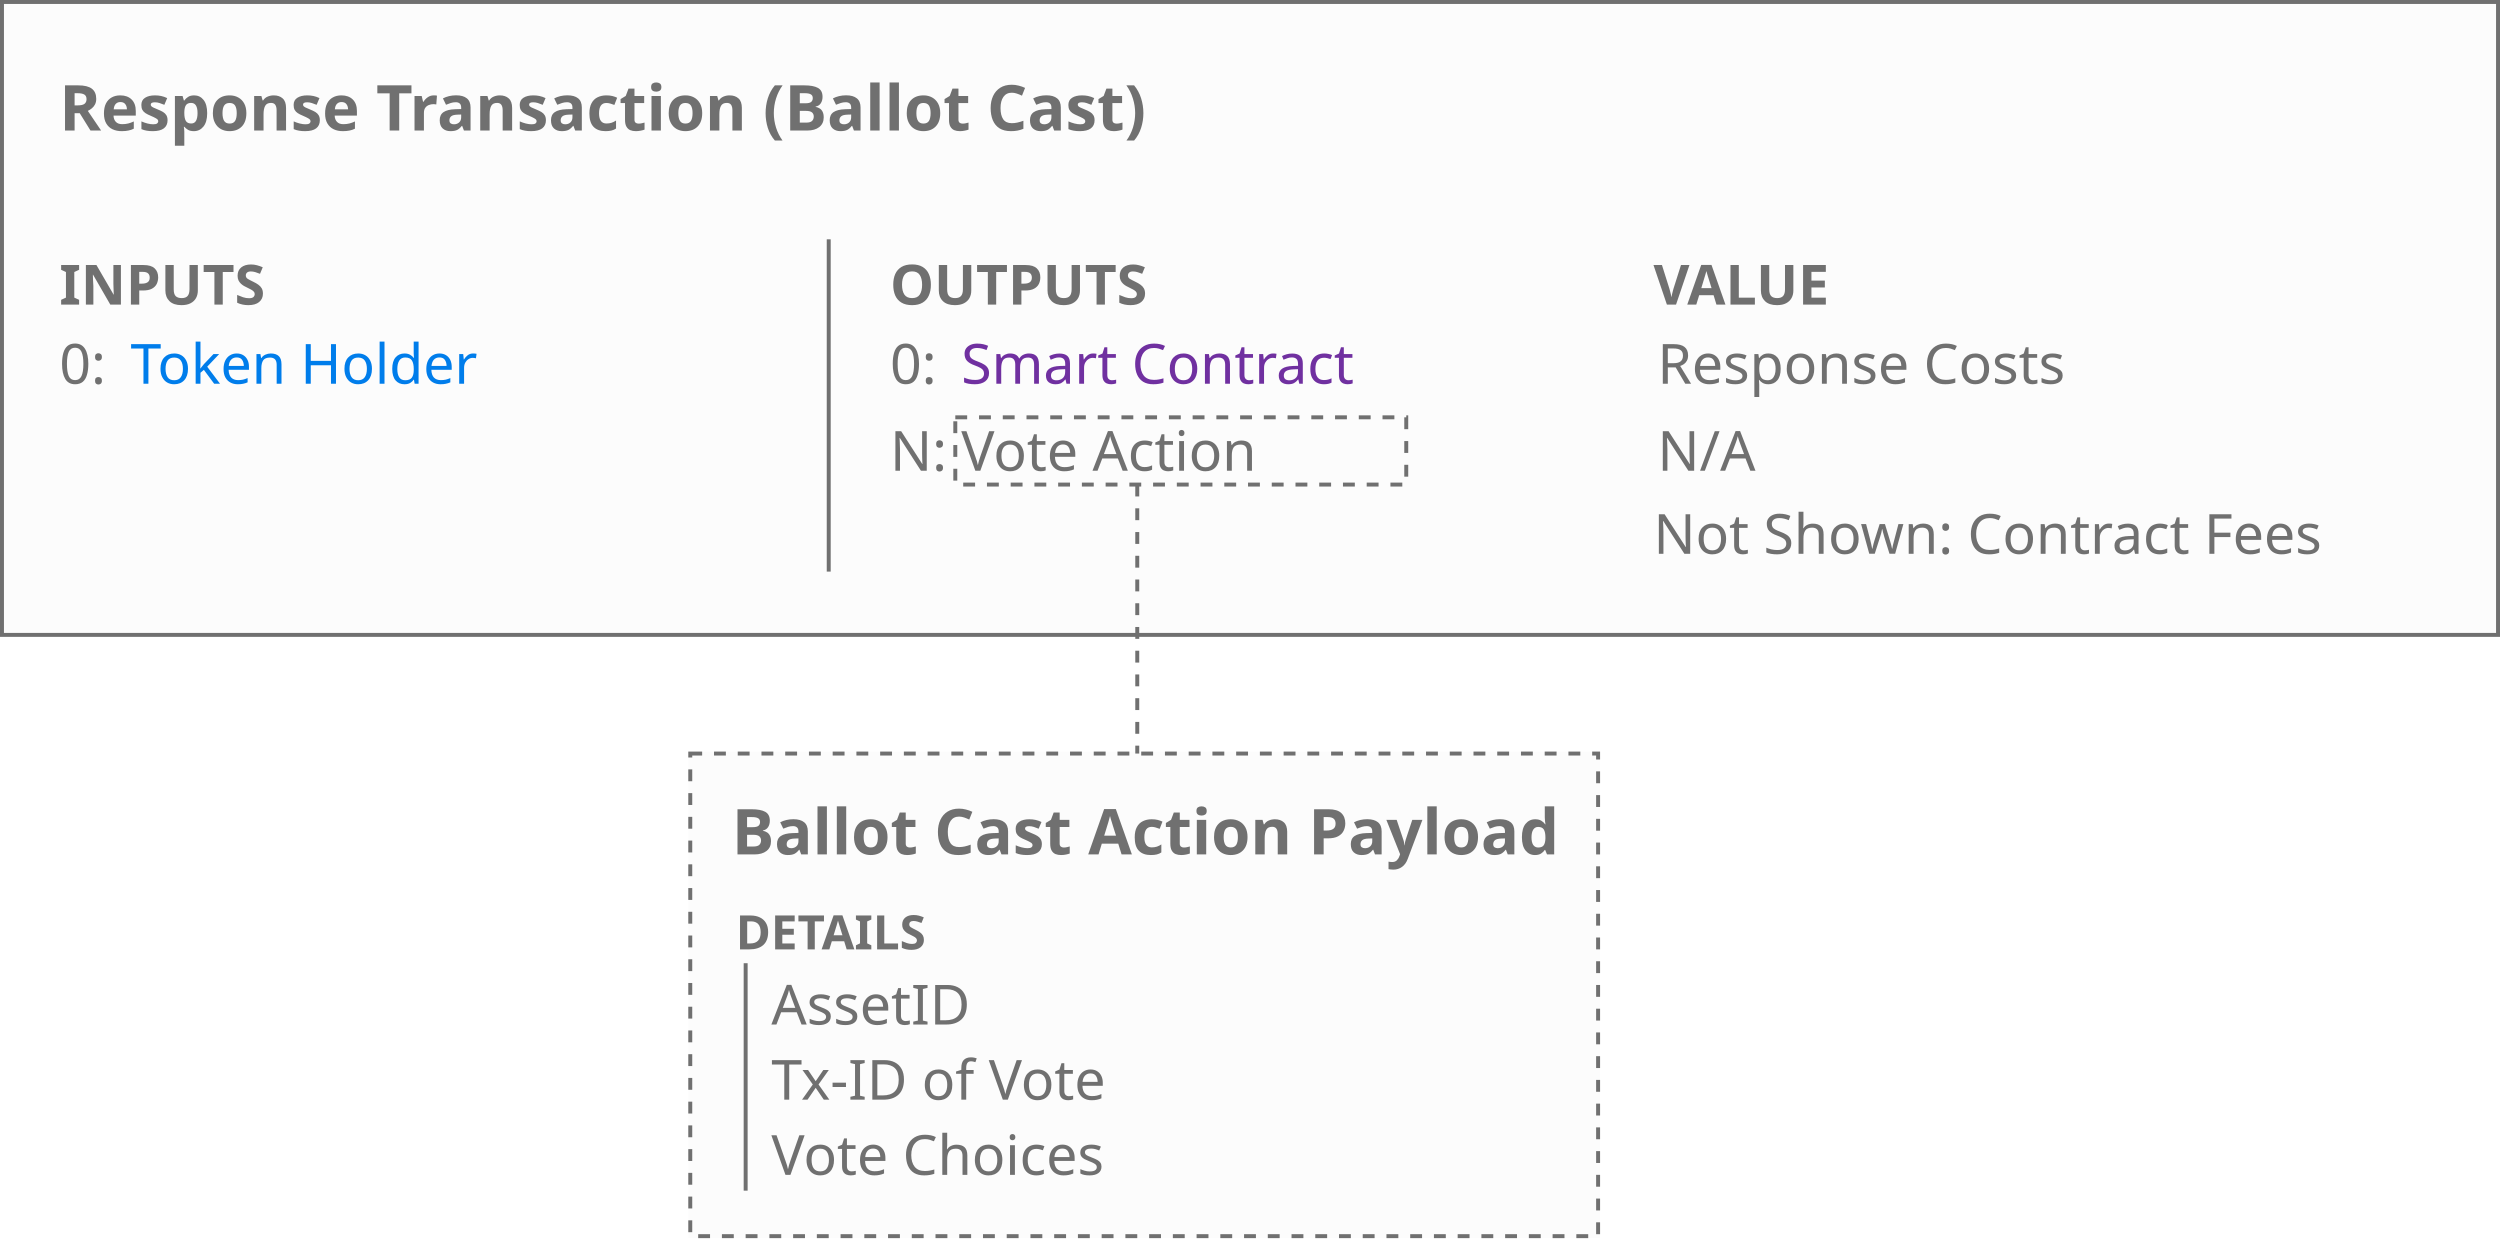
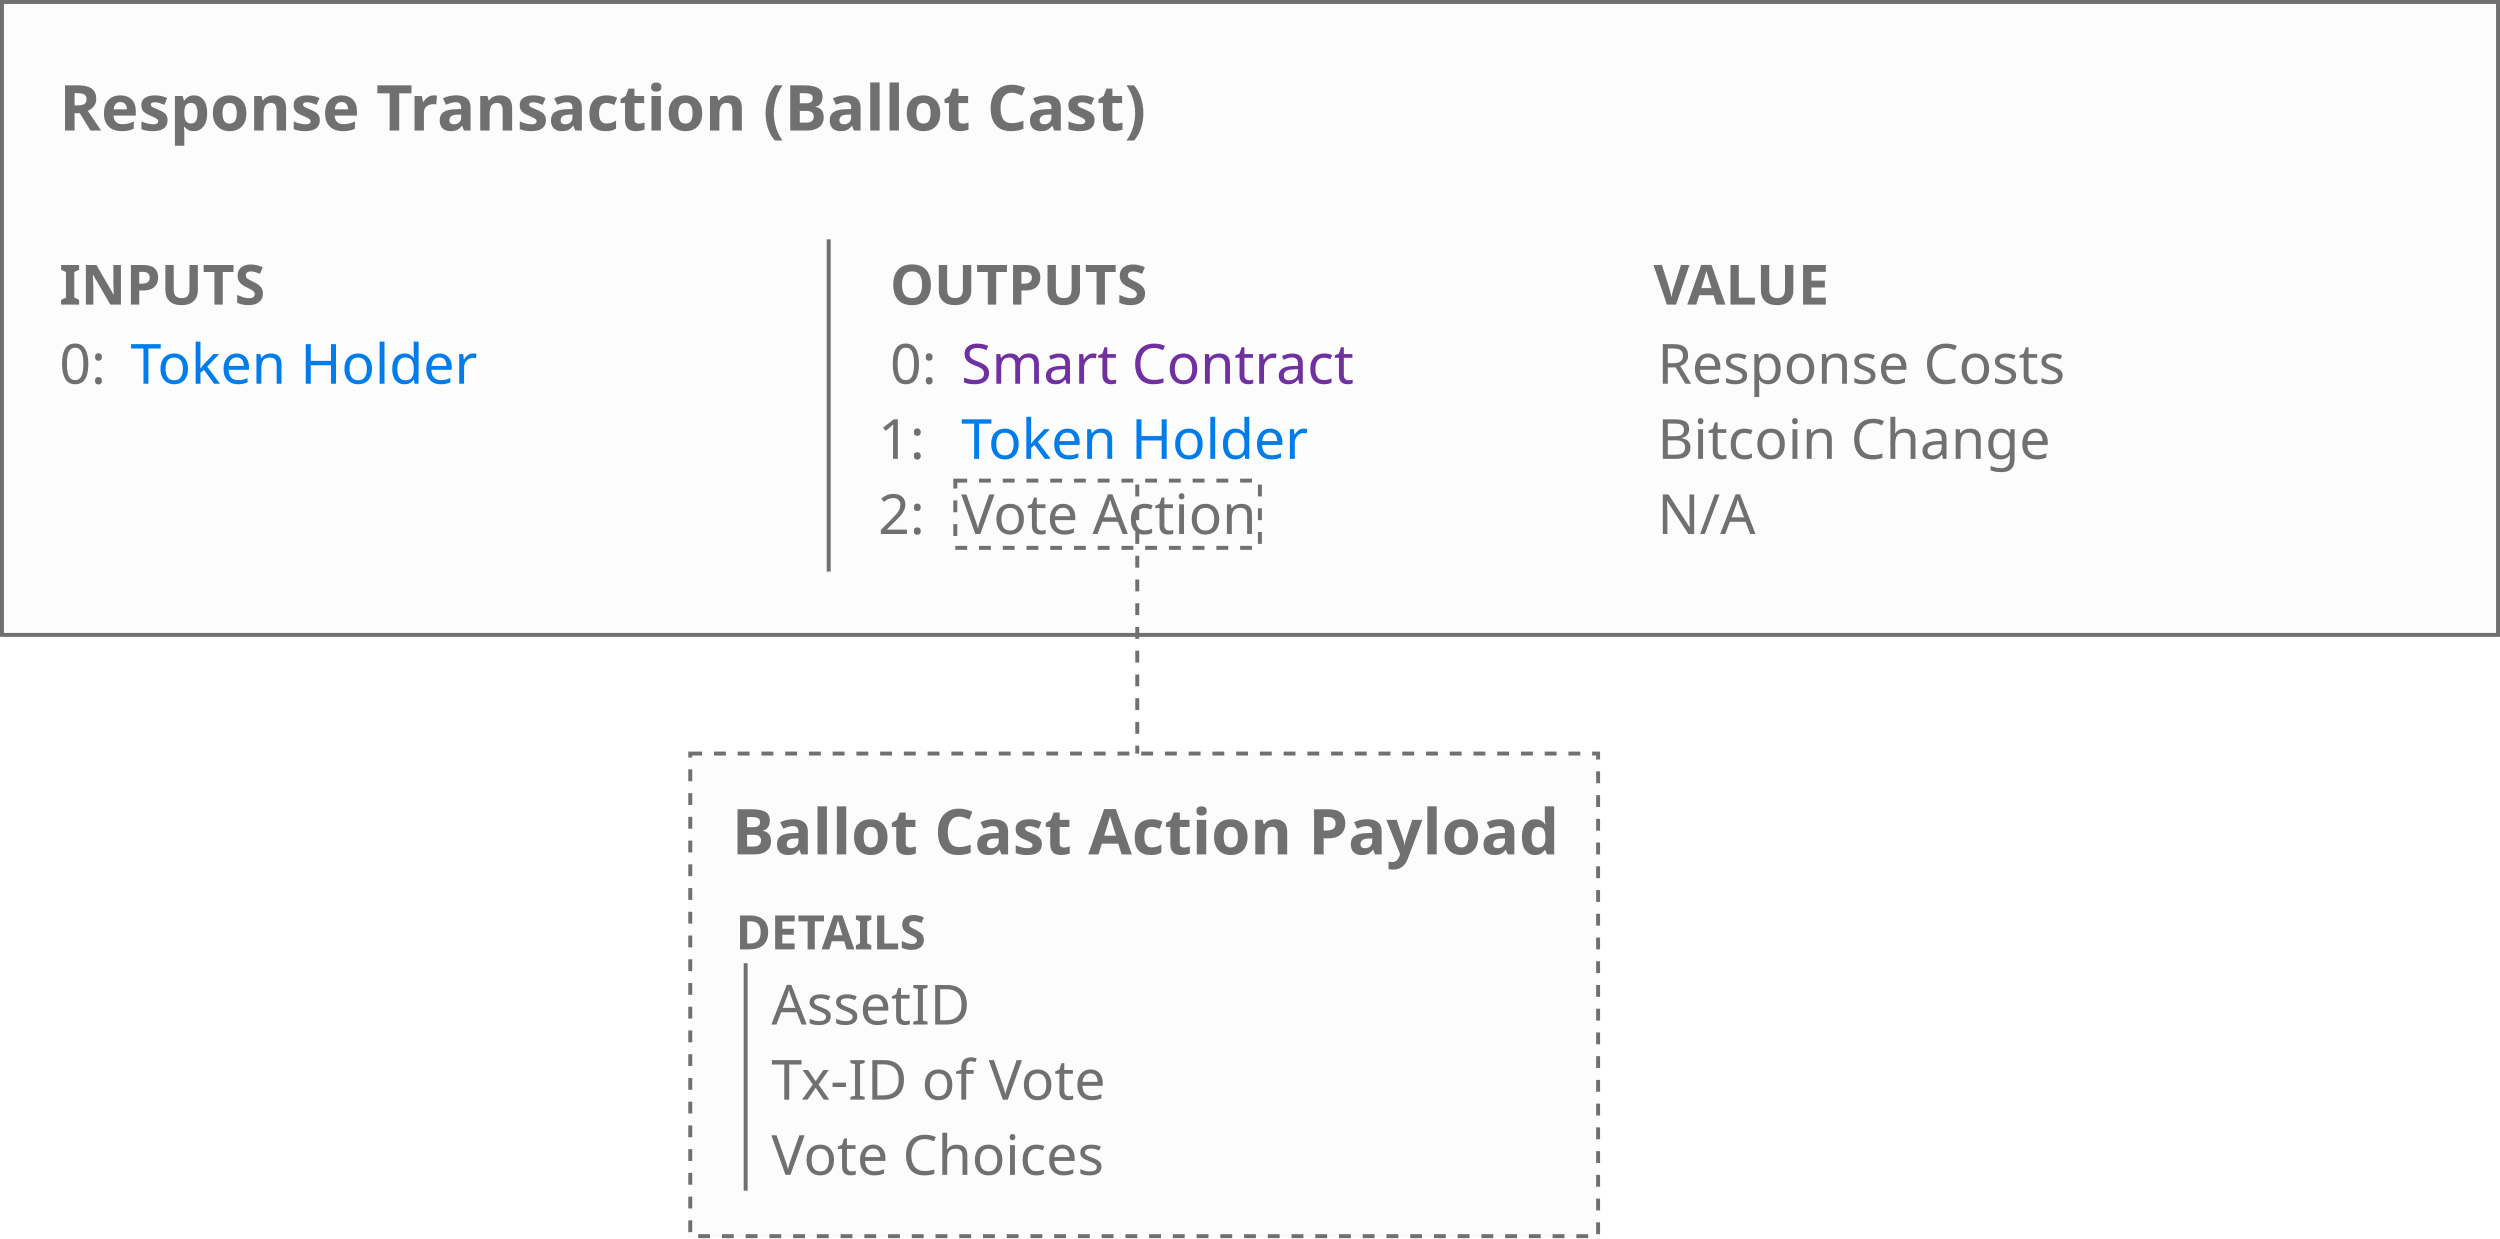
<svg xmlns="http://www.w3.org/2000/svg" width="632" height="313" viewBox="0 0 632 313">
  <g id="ballot-cast-action" transform="translate(-2208 5718)">
    <g id="Rectangle_270" data-name="Rectangle 270" transform="translate(2382 -5528)" fill="#fcfcfc" stroke="#707070" stroke-width="1" stroke-dasharray="3">
      <rect width="230.499" height="123" stroke="none" />
      <rect x="0.5" y="0.5" width="229.499" height="122" fill="none" />
    </g>
    <g id="Rectangle_271" data-name="Rectangle 271" transform="translate(2208 -5718)" fill="#fcfcfc" stroke="#707070" stroke-width="1">
      <rect width="632" height="161" stroke="none" />
      <rect x="0.5" y="0.5" width="631" height="160" fill="none" />
    </g>
    <text id="Response_Transaction_Ballot_Cast_" data-name="Response Transaction (Ballot Cast)" transform="translate(2223 -5685)" fill="#707070" font-size="16" font-family="SegoeUI-Semibold, Segoe UI" font-weight="600">
      <tspan x="0" y="0">Response Transaction (Ballot Cast)</tspan>
    </text>
    <line id="Line_327" data-name="Line 327" y2="84" transform="translate(2417.5 -5657.5)" fill="none" stroke="#707070" stroke-width="1" />
    <text id="INPUTS" transform="translate(2223 -5656)" fill="#707070" font-size="14" font-family="SegoeUI-Bold, Segoe UI" font-weight="700">
      <tspan x="0" y="15">INPUTS</tspan>
    </text>
    <text id="OUTPUTS_" data-name="OUTPUTS " transform="translate(2433 -5656)" fill="#707070" font-size="14" font-family="SegoeUI-Bold, Segoe UI" font-weight="700">
      <tspan x="0" y="15">OUTPUTS </tspan>
    </text>
    <text id="_0:_" data-name="0: " transform="translate(2223 -5621)" fill="#707070" font-size="14" font-family="SegoeUI, Segoe UI">
      <tspan x="0" y="0">0: </tspan>
    </text>
    <text id="VALUE" transform="translate(2626 -5656)" fill="#707070" font-size="14" font-family="SegoeUI-Bold, Segoe UI" font-weight="700">
      <tspan x="0" y="15">VALUE</tspan>
    </text>
    <text id="Ballot_Cast_Action_Payload" data-name="Ballot Cast Action Payload" transform="translate(2393 -5502)" fill="#707070" font-size="16" font-family="SegoeUI-Semibold, Segoe UI" font-weight="600">
      <tspan x="0" y="0">Ballot Cast Action Payload</tspan>
    </text>
    <line id="Line_328" data-name="Line 328" y2="68" transform="translate(2495.5 -5595.5)" fill="none" stroke="#707070" stroke-width="1" stroke-dasharray="3" />
    <text id="_0:_2" data-name="0: " transform="translate(2433 -5621)" fill="#707070" font-size="14" font-family="SegoeUI, Segoe UI">
      <tspan x="0" y="0">0: </tspan>
    </text>
    <text id="Response_Costs" data-name="Response Costs" transform="translate(2627 -5621)" fill="#707070" font-size="14" font-family="SegoeUI, Segoe UI">
      <tspan x="0" y="0">Response Costs</tspan>
    </text>
    <text id="Token_Holder" data-name="Token Holder" transform="translate(2241 -5621)" fill="#007deb" font-size="14" font-family="SegoeUI, Segoe UI">
      <tspan x="0" y="0">Token Holder</tspan>
    </text>
-     <g id="Rectangle_272" data-name="Rectangle 272" transform="translate(2449 -5613)" fill="none" stroke="#707070" stroke-width="1" stroke-dasharray="3">
-       <rect width="115" height="18" stroke="none" />
-       <rect x="0.5" y="0.5" width="114" height="17" fill="none" />
+     <g id="Rectangle_272" data-name="Rectangle 272" transform="translate(2449 -5597)" fill="none" stroke="#707070" stroke-width="1" stroke-dasharray="3">
+       <rect width="78" height="18" stroke="none" />
+       <rect x="0.5" y="0.5" width="77" height="17" fill="none" />
    </g>
-     <text id="N:_" data-name="N: " transform="translate(2433 -5599)" fill="#707070" font-size="14" font-family="SegoeUI, Segoe UI">
-       <tspan x="0" y="0">N: </tspan>
+     <text id="_2:_" data-name="2: " transform="translate(2430 -5583)" fill="#707070" font-size="14" font-family="SegoeUI, Segoe UI">
+       <tspan x="0" y="0">2: </tspan>
    </text>
-     <text id="Vote_Action" data-name="Vote Action" transform="translate(2451 -5599)" fill="#707070" font-size="14" font-family="SegoeUI, Segoe UI">
+     <text id="Vote_Action" data-name="Vote Action" transform="translate(2451 -5583)" fill="#707070" font-size="14" font-family="SegoeUI, Segoe UI">
      <tspan x="0" y="0">Vote Action</tspan>
    </text>
-     <text id="N_A" data-name="N/A" transform="translate(2627 -5599)" fill="#707070" font-size="14" font-family="SegoeUI, Segoe UI">
+     <text id="Bitcoin_Change" data-name="Bitcoin Change" transform="translate(2627 -5602)" fill="#707070" font-size="14" font-family="SegoeUI, Segoe UI">
+       <tspan x="0" y="0">Bitcoin Change</tspan>
+     </text>
+     <text id="N_A" data-name="N/A" transform="translate(2627 -5583)" fill="#707070" font-size="14" font-family="SegoeUI, Segoe UI">
      <tspan x="0" y="0">N/A</tspan>
-     </text>
-     <text id="Not_Shown:_Contract_Fees" data-name="Not Shown: Contract Fees" transform="translate(2626 -5578)" fill="#707070" font-size="14" font-family="SegoeUI, Segoe UI">
-       <tspan x="0" y="0">Not Shown: Contract Fees</tspan>
    </text>
    <text id="Smart_Contract" data-name="Smart Contract" transform="translate(2451 -5621)" fill="#7030a0" font-size="14" font-family="SegoeUI, Segoe UI">
      <tspan x="0" y="0">Smart Contract</tspan>
    </text>
    <text id="DETAILS" transform="translate(2394 -5491)" fill="#707070" font-size="12" font-family="SegoeUI-Bold, Segoe UI" font-weight="700">
      <tspan x="0" y="13">DETAILS</tspan>
    </text>
    <path id="Path_159" data-name="Path 159" d="M0,0V57.5" transform="translate(2396.5 -5474.5)" fill="none" stroke="#707070" stroke-width="1" />
    <text id="AssetID_Tx-ID_of_Vote_Vote_Choices" data-name="AssetID Tx-ID of Vote Vote Choices" transform="translate(2403 -5459)" fill="#707070" font-size="14" font-family="SegoeUI, Segoe UI">
      <tspan x="0" y="0">AssetID</tspan>
      <tspan x="0" y="19">Tx-ID of Vote</tspan>
      <tspan x="0" y="38">Vote Choices</tspan>
    </text>
+     <text id="_1:_" data-name="1: " transform="translate(2430 -5602)" fill="#707070" font-size="14" font-family="SegoeUI, Segoe UI">
+       <tspan x="0" y="0">1: </tspan>
+     </text>
+     <text id="Token_Holder-2" data-name="Token Holder" transform="translate(2451 -5602)" fill="#007deb" font-size="14" font-family="SegoeUI, Segoe UI">
+       <tspan x="0" y="0">Token Holder</tspan>
+     </text>
  </g>
</svg>
